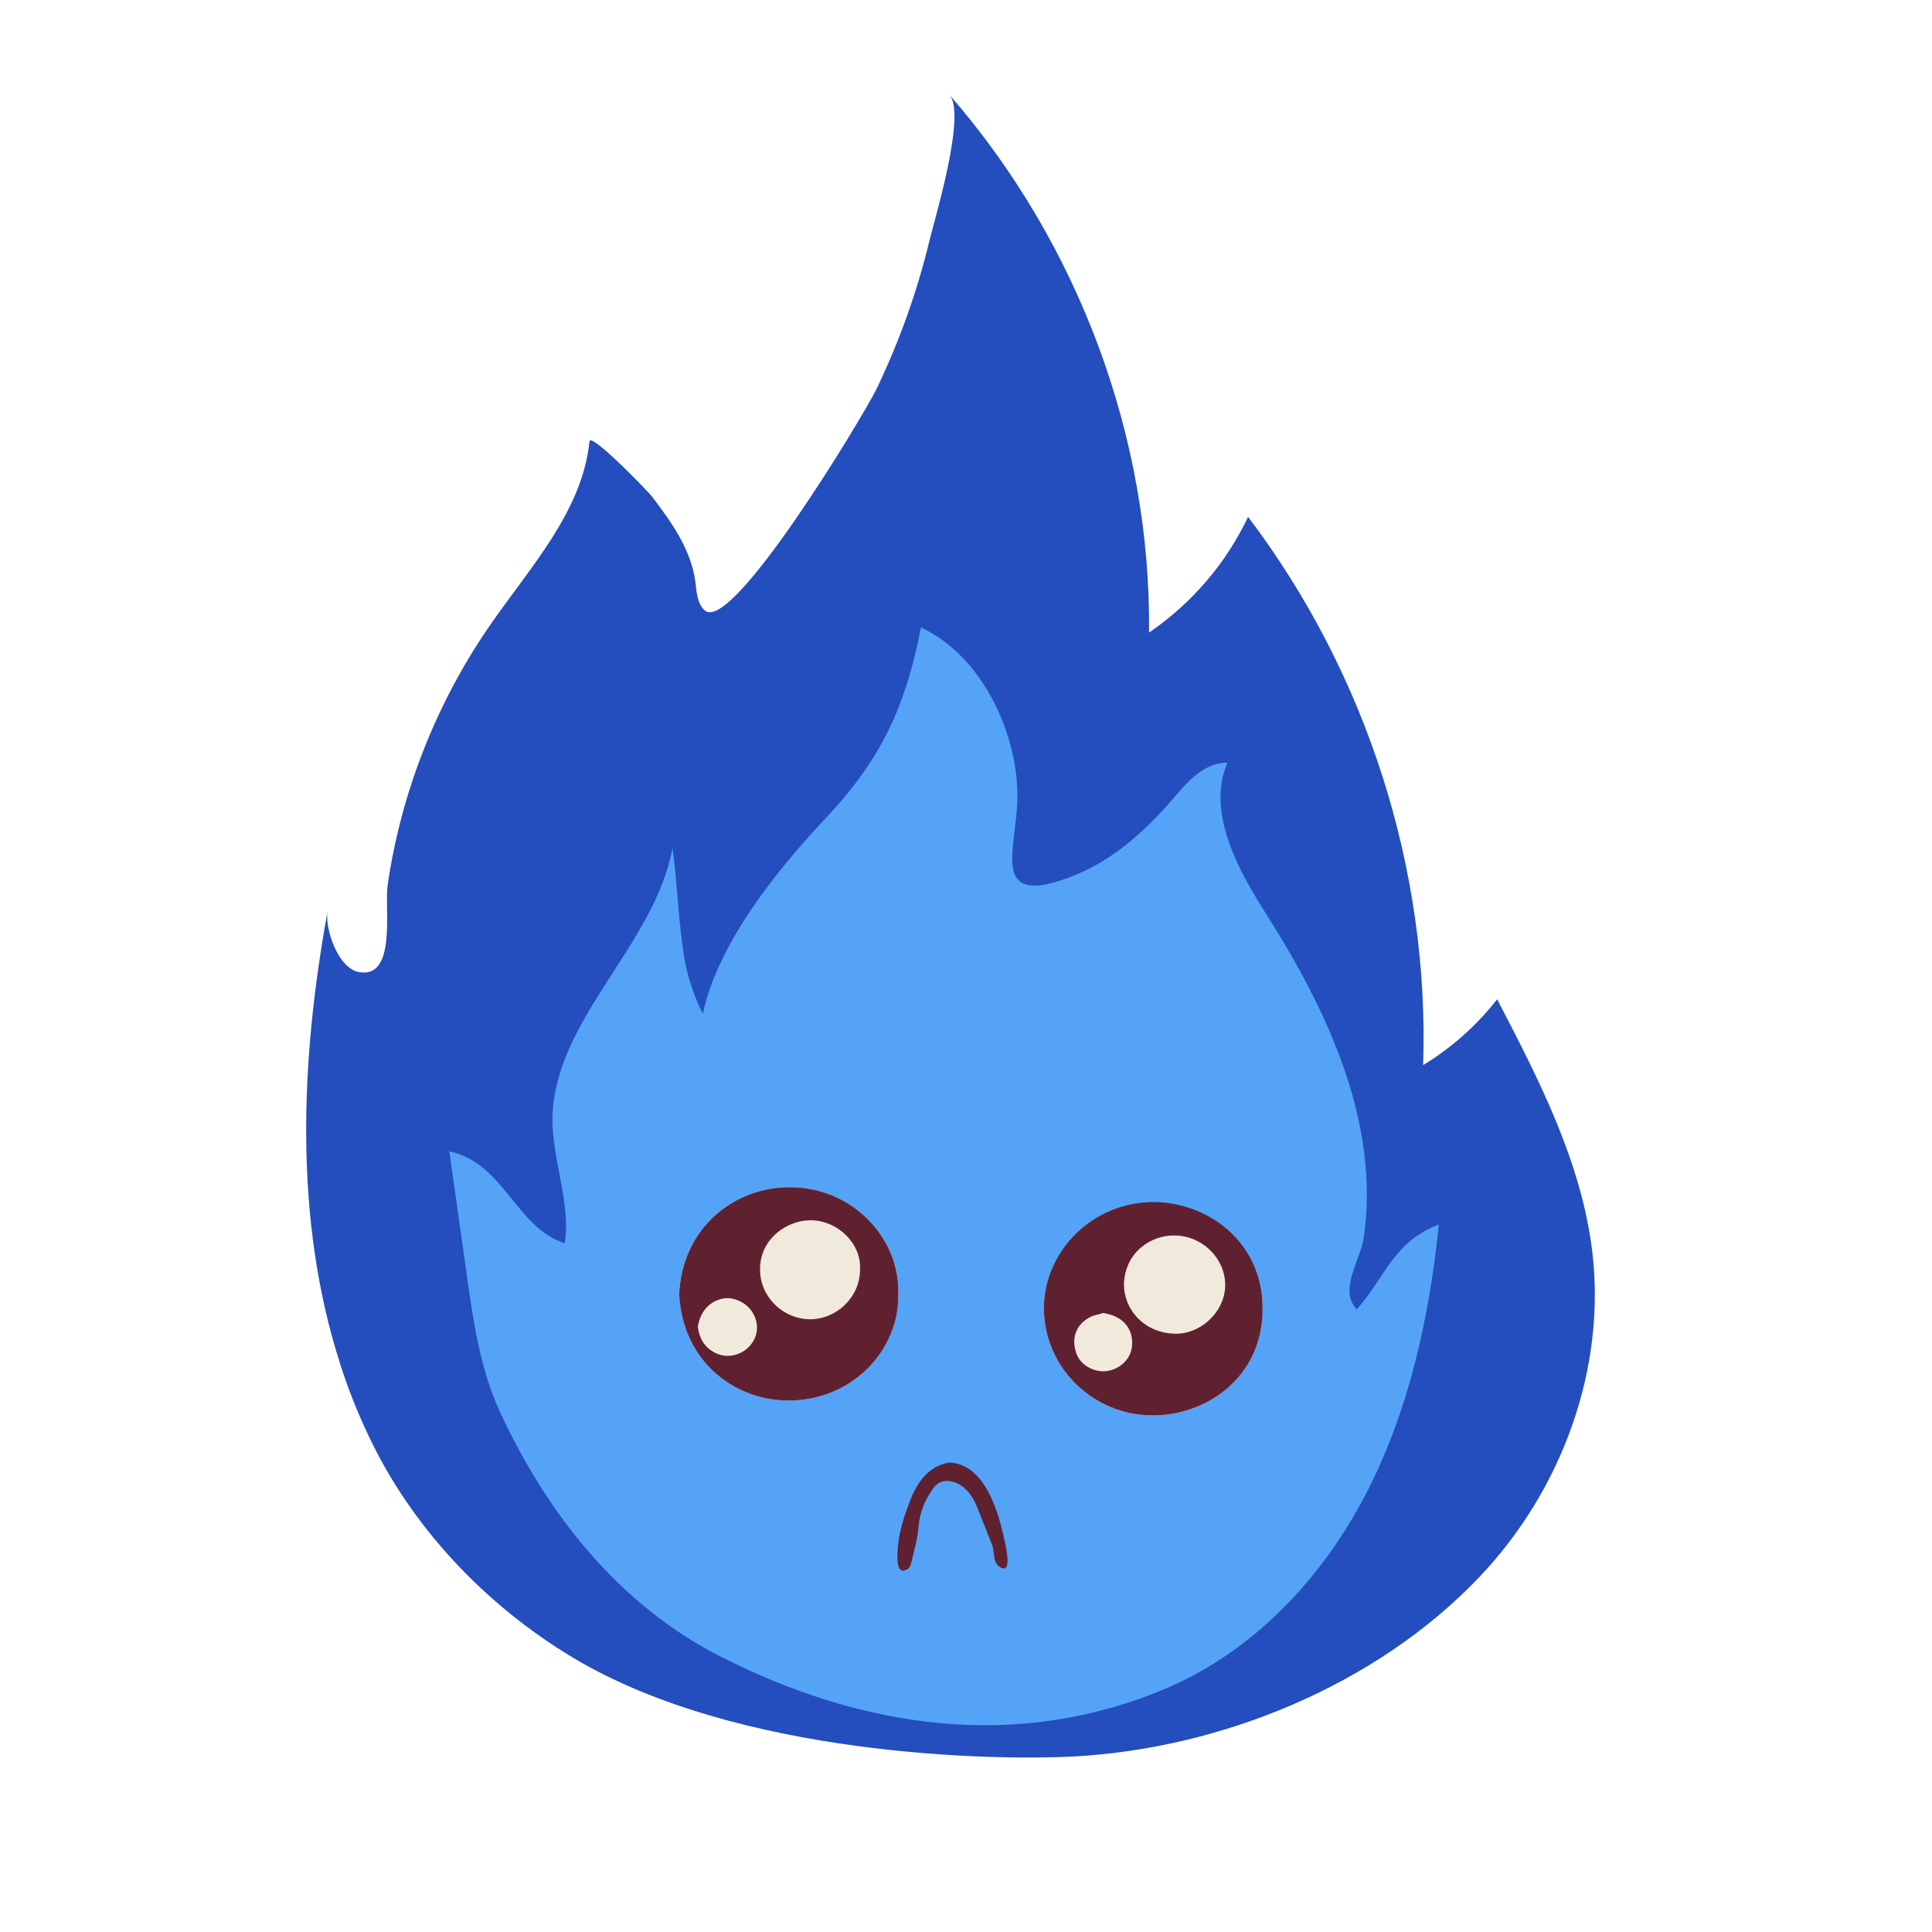
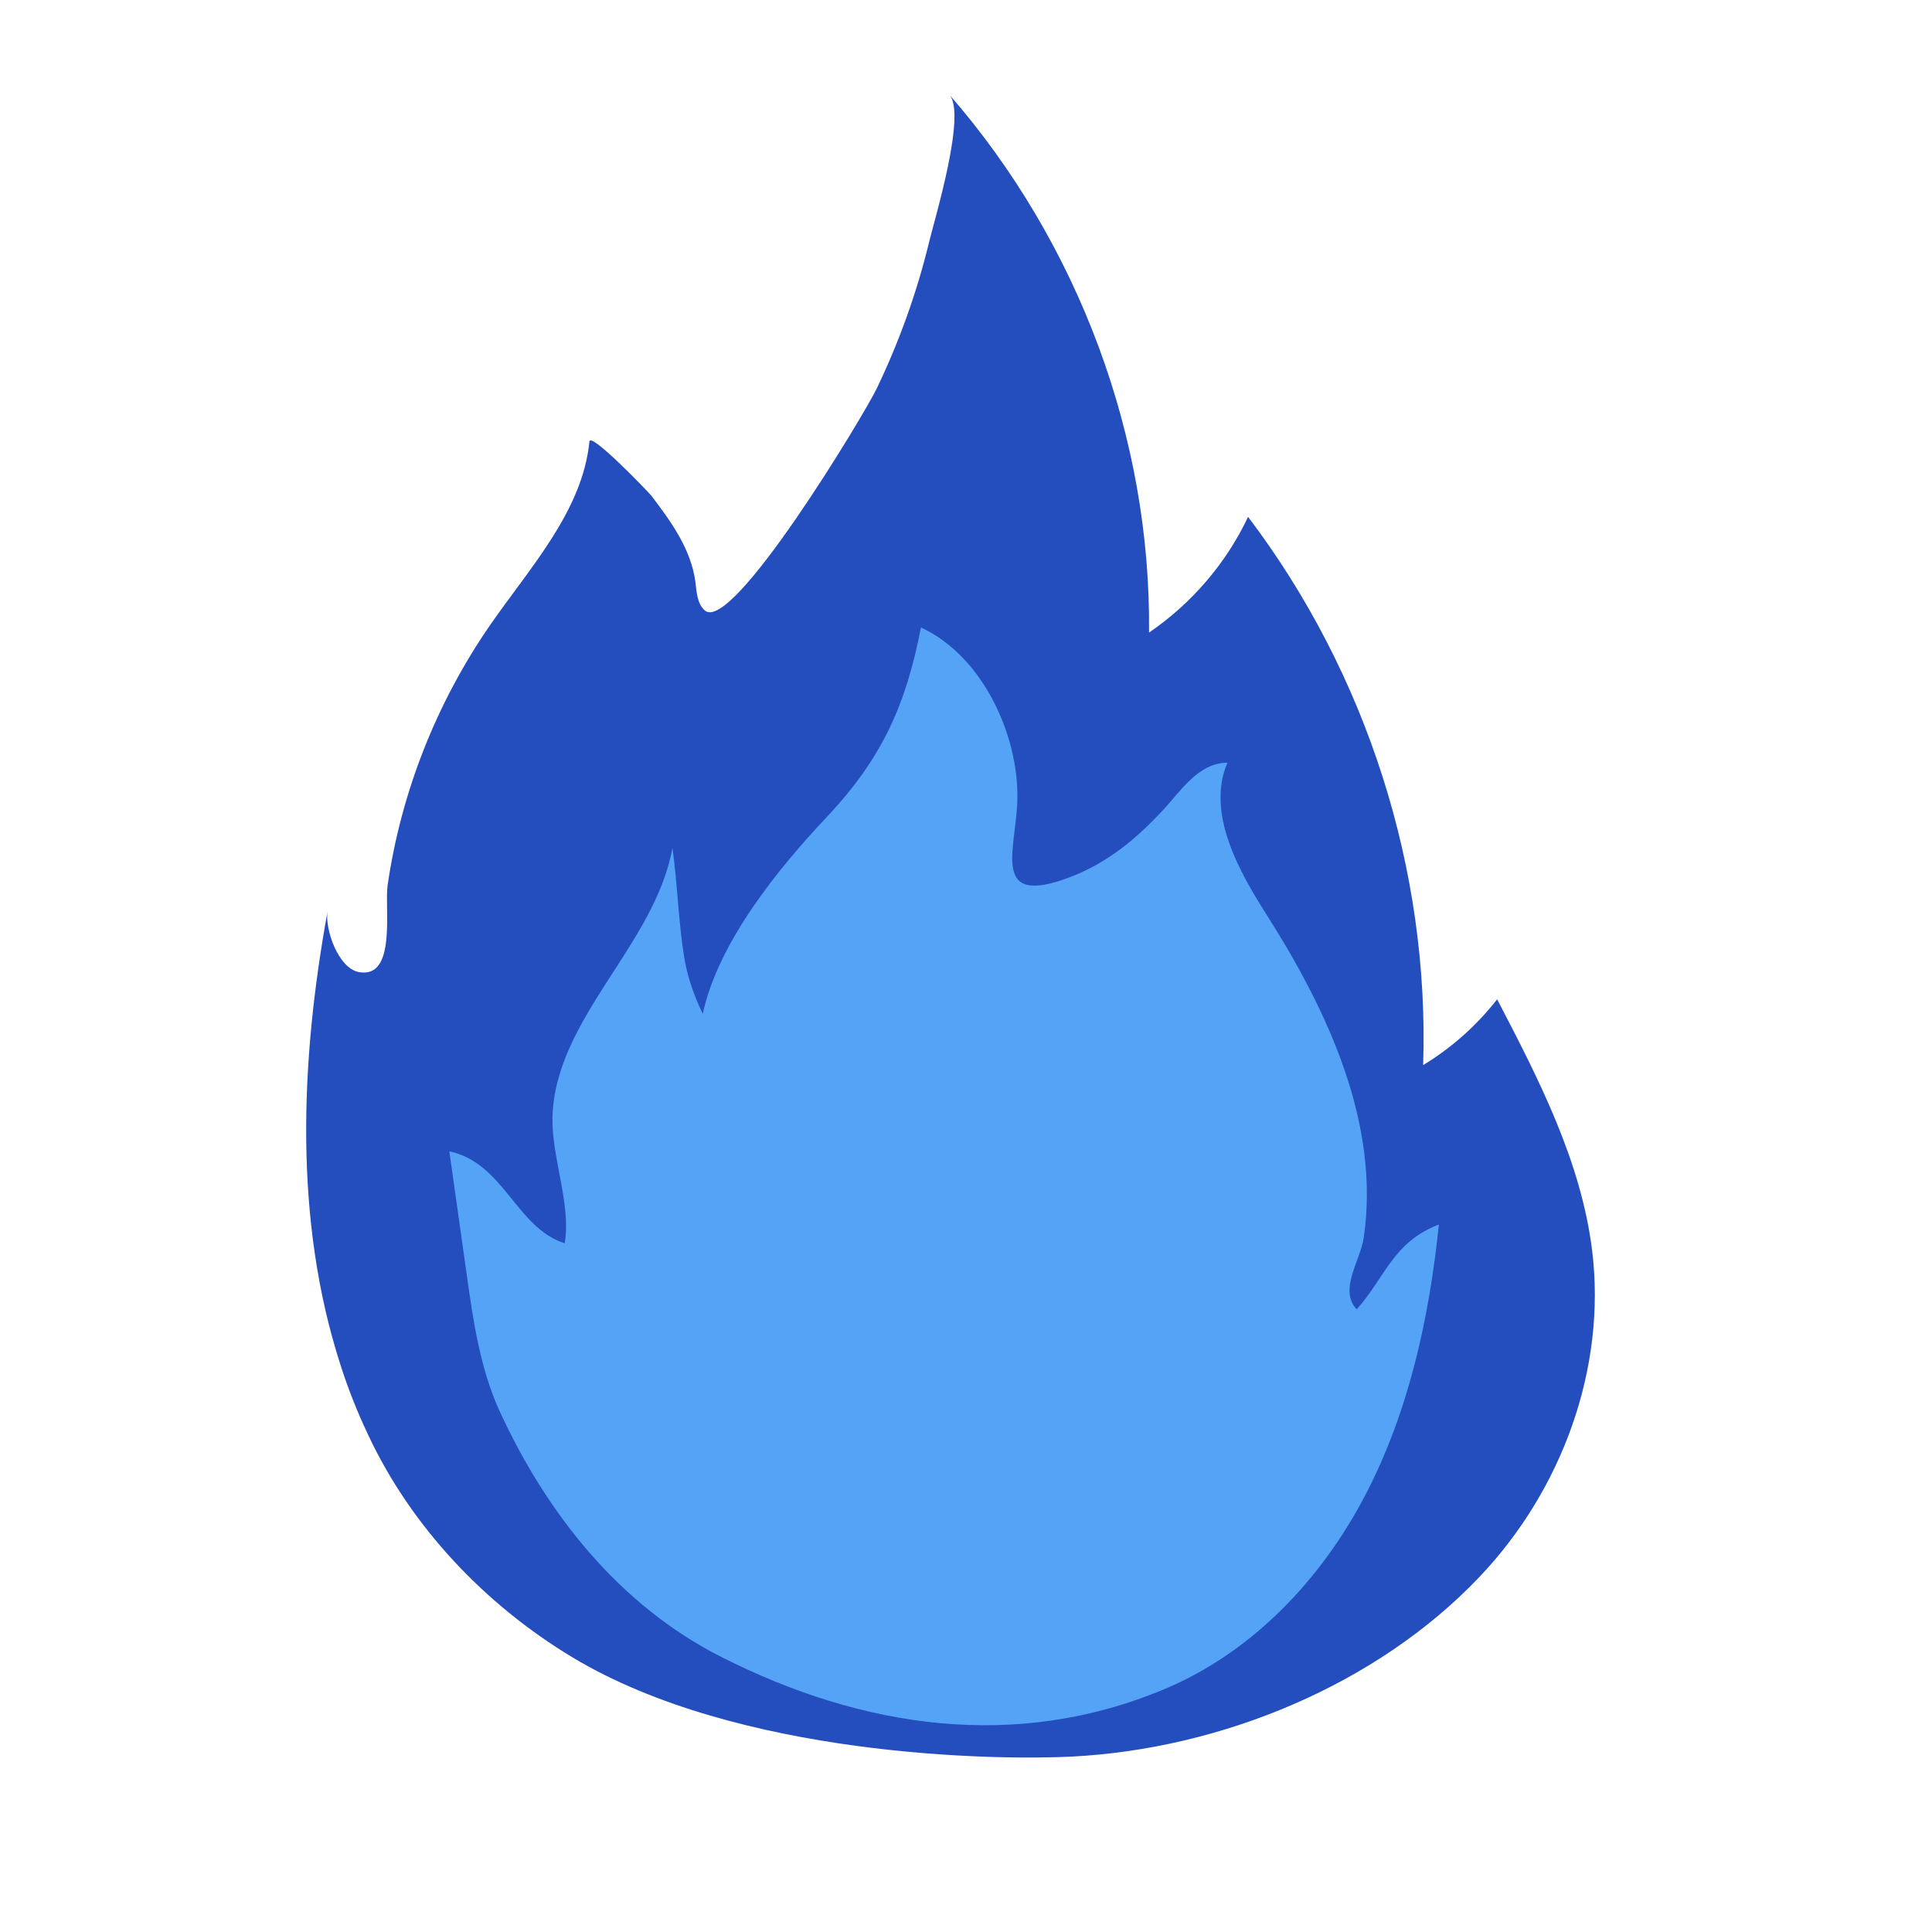
<svg xmlns="http://www.w3.org/2000/svg" width="100%" height="100%" viewBox="0 0 100 100" version="1.1" xml:space="preserve" style="fill-rule:evenodd;clip-rule:evenodd;stroke-linejoin:round;stroke-miterlimit:2;">
  <g id="Master-Pau-Barbaro-Happy-Flame" transform="matrix(0.147273,0,0,0.14339,-29.17211,-18.32822)">
    <g id="Vector_3" transform="matrix(1.023792,0,0,1.023792,-21.17628,-18.13536)">
      <path d="M760.713,583.4C756.913,552 742.413,523.1 728.113,494.9C721.113,504.1 712.513,512 702.713,518.1C704.913,449.4 683.413,380.1 642.613,324.8C635.113,341.1 623.313,355.3 608.613,365.6C609.313,297 584.513,228.4 540.113,176C545.913,182.8 535.213,219.1 533.213,227.5C529.013,245.4 522.913,262.9 515.113,279.6C510.513,289.3 465.413,366.2 456.113,357.8C453.513,355.4 453.312,351.5 452.912,347.9C451.412,336.2 444.613,326.6 437.813,317.4C436.813,316.1 416.913,294.8 416.513,298.2C414.113,322.8 396.113,342.6 382.313,363.1C363.913,390.5 351.813,422.1 347.213,454.8C346.113,462.9 350.413,487.8 337.313,485.3C330.213,483.9 325.612,470 326.612,463.9C317.212,516.8 315.013,572.8 331.013,623.7C333.613,632.1 336.813,640.4 340.513,648.4C355.213,680.7 380.513,708.3 410.813,727C467.613,762 555.813,763.3 582.213,761.9C633.413,759.2 686.812,736.6 721.912,698.7C750.412,668 765.713,624.9 760.713,583.4Z" style="fill:rgb(36,77,190);fill-rule:nonzero;" />
    </g>
    <g id="Vector_4" transform="matrix(1.023792,0,0,1.023792,-21.17628,-18.13536)">
      <path d="M708.112,574.3C692.312,580.5 689.612,593.1 679.912,604.2C673.612,597.4 681.212,586.9 682.312,579C688.012,539.1 670.312,499.6 649.112,465.3C640.012,450.6 628.012,429.5 635.512,411.5C625.612,411.4 619.312,421.7 613.412,428.2C604.112,438.4 594.412,446.8 581.312,451.9C553.912,462.5 563.012,442.2 563.412,424.5C563.912,401.9 551.612,373.9 530.312,363.8C525.112,391.3 516.912,409.9 498.112,430.5C481.012,449.1 460.712,474.9 455.412,500C452.312,493.5 449.912,486.3 448.912,479.2C447.012,466.8 446.712,454 445.012,441.5C439.012,475.8 404.712,501.6 403.812,536.5C403.512,550.7 410.312,567.5 408.012,580.9C391.312,575.5 387.212,552.6 368.412,548.5C370.412,563.1 372.412,577.6 374.412,592.2C376.612,608.4 379.012,625.2 385.712,640.2C401.812,676.1 426.612,708.5 461.812,726.8C510.312,752 562.912,760 613.712,738.2C644.112,725.2 667.812,699.3 682.812,669.8C697.812,640.3 704.812,607.2 708.112,574.3ZM371.612,548.8C371.712,549 371.812,549.2 371.612,548.8Z" style="fill:rgb(84,163,247);fill-rule:nonzero;" />
    </g>
-     <g id="Group" transform="matrix(1.527799,0,0,1.527799,-246.6245,-341.5096)">
-       <g id="Vector_8" transform="matrix(1,0,0,1,-60.09184,0)">
-         <path d="M616.212,641.6C628.312,641.9 641.612,632.7 641.612,616.4C641.612,600.4 628.612,591.3 616.512,591.3C602.412,591.3 591.312,602.9 591.312,616.4C591.312,630.4 602.912,641.6 616.212,641.6Z" style="fill:rgb(242,233,221);fill-rule:nonzero;" />
-       </g>
-       <g id="Vector_10" transform="matrix(1,0,0,1,-60.09184,0)">
-         <path d="M616.212,641.6C602.912,641.6 591.312,630.5 591.312,616.3C591.312,602.8 602.512,591.2 616.512,591.2C628.612,591.2 641.612,600.3 641.612,616.3C641.712,632.7 628.412,641.8 616.212,641.6ZM609.712,610.6C609.712,616.5 614.212,622 621.212,622.3C627.512,622.6 633.212,616.8 633.012,610.5C632.812,604.2 627.512,599.1 621.312,599.1C616.312,599 610.012,602.7 609.712,610.6ZM605.012,617.4C603.812,617.8 602.812,617.9 601.912,618.4C598.212,620.4 597.612,624.1 598.912,627.3C600.012,630 603.212,631.6 606.012,631.1C608.812,630.6 611.112,628.4 611.512,625.7C612.012,622.7 610.712,619.7 608.012,618.4C607.212,617.9 606.212,617.7 605.012,617.4Z" style="fill:rgb(95,33,48);fill-rule:nonzero;" />
-       </g>
-       <path id="Vector_9" d="M497.712,613C498.312,600.2 487.512,587.8 472.912,587.7C460.012,587.6 448.012,597.1 447.312,613C448.212,629.7 460.912,638.2 472.612,638.1C487.412,638 498.012,625.9 497.712,613Z" style="fill:rgb(242,233,221);fill-rule:nonzero;" />
-       <path id="Vector_11" d="M497.712,613C498.012,625.9 487.412,638 472.612,638.1C460.912,638.2 448.212,629.7 447.312,613C448.012,597.2 460.012,587.6 472.912,587.7C487.512,587.8 498.212,600.1 497.712,613ZM488.912,607.2C489.312,601 483.712,595.5 477.512,595.5C472.312,595.5 465.912,599.7 465.912,607.1C465.912,613.5 471.012,618.8 477.412,618.9C483.612,618.9 488.912,613.6 488.912,607.2ZM451.612,620.6C451.912,623.1 452.812,625 454.712,626.3C456.012,627.2 457.512,627.7 459.212,627.5C462.512,627.1 465.112,624.3 465.212,621.1C465.312,617.7 462.912,614.7 459.412,614C457.712,613.7 456.212,614.2 454.912,615C453.012,616.3 452.012,618.2 451.612,620.6Z" style="fill:rgb(95,33,48);fill-rule:nonzero;" />
-     </g>
-     <g id="Vector_23" transform="matrix(-1.067059,0,0,-1.067059,1113.218,1370.146)">
-       <path d="M560.312,632.899C559.912,632.899 559.312,633.099 558.612,633.499C557.912,633.999 557.612,634.999 557.412,635.899C556.512,639.799 555.412,643.699 555.112,647.599C554.812,651.199 553.812,654.799 552.012,657.899C550.212,661.099 548.712,663.999 544.212,663.099C541.712,662.599 539.612,660.799 538.112,658.799C536.612,656.699 535.712,654.299 534.812,651.899C533.512,648.399 532.112,644.999 530.812,641.499C530.012,639.299 530.612,635.999 528.712,634.499C524.112,630.799 526.212,640.399 526.512,641.999C528.412,651.299 532.612,668.899 544.912,669.499C551.912,668.399 555.812,662.399 558.012,656.199C559.212,652.899 560.312,649.799 561.012,646.499C561.412,645.199 563.512,633.199 560.312,632.899Z" style="fill:rgb(95,33,48);fill-rule:nonzero;" />
-     </g>
  </g>
</svg>
